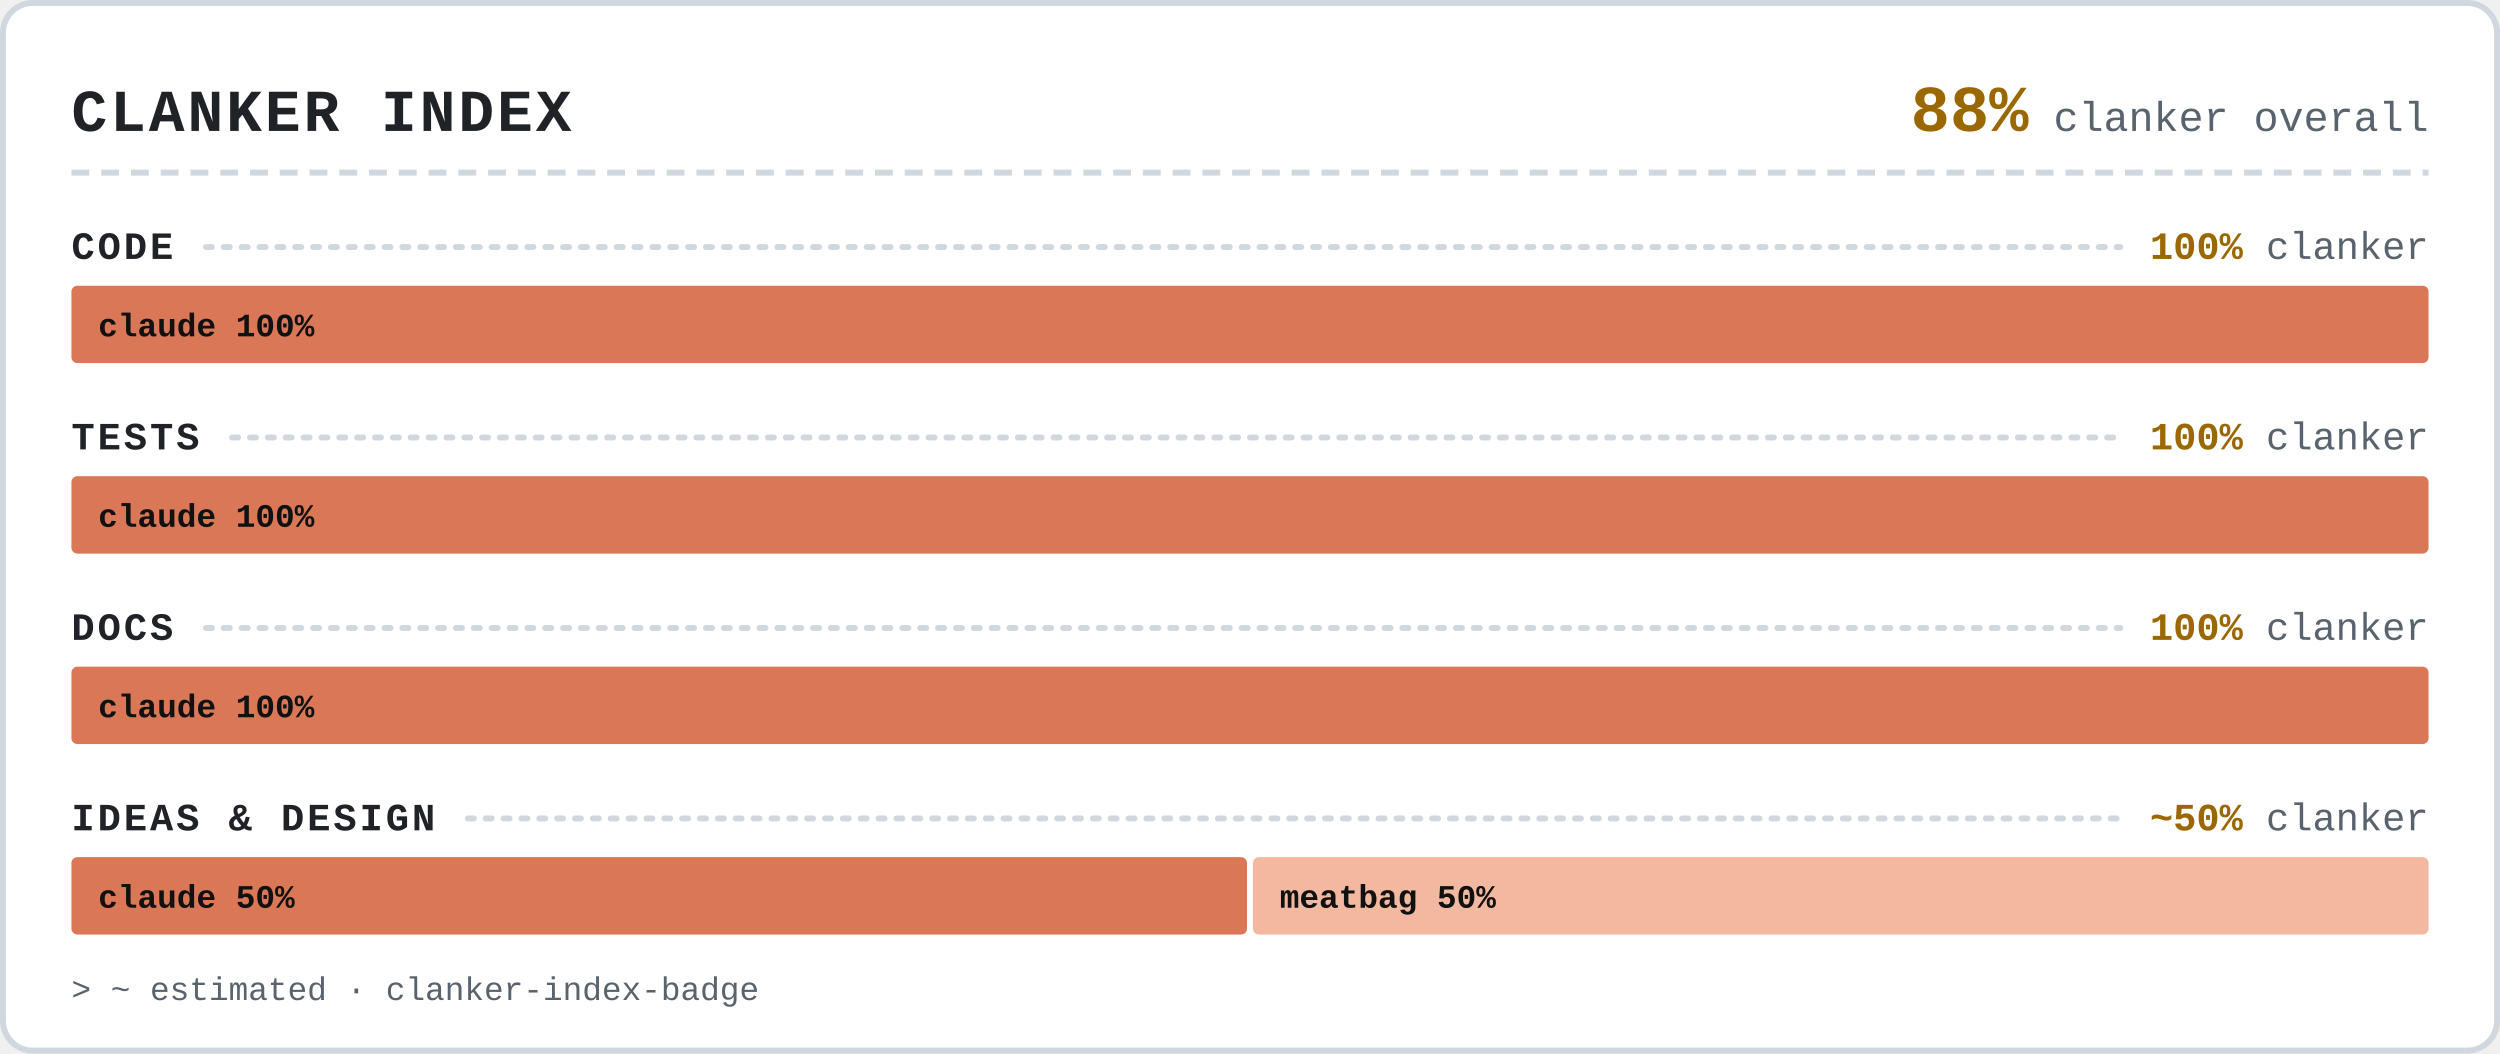
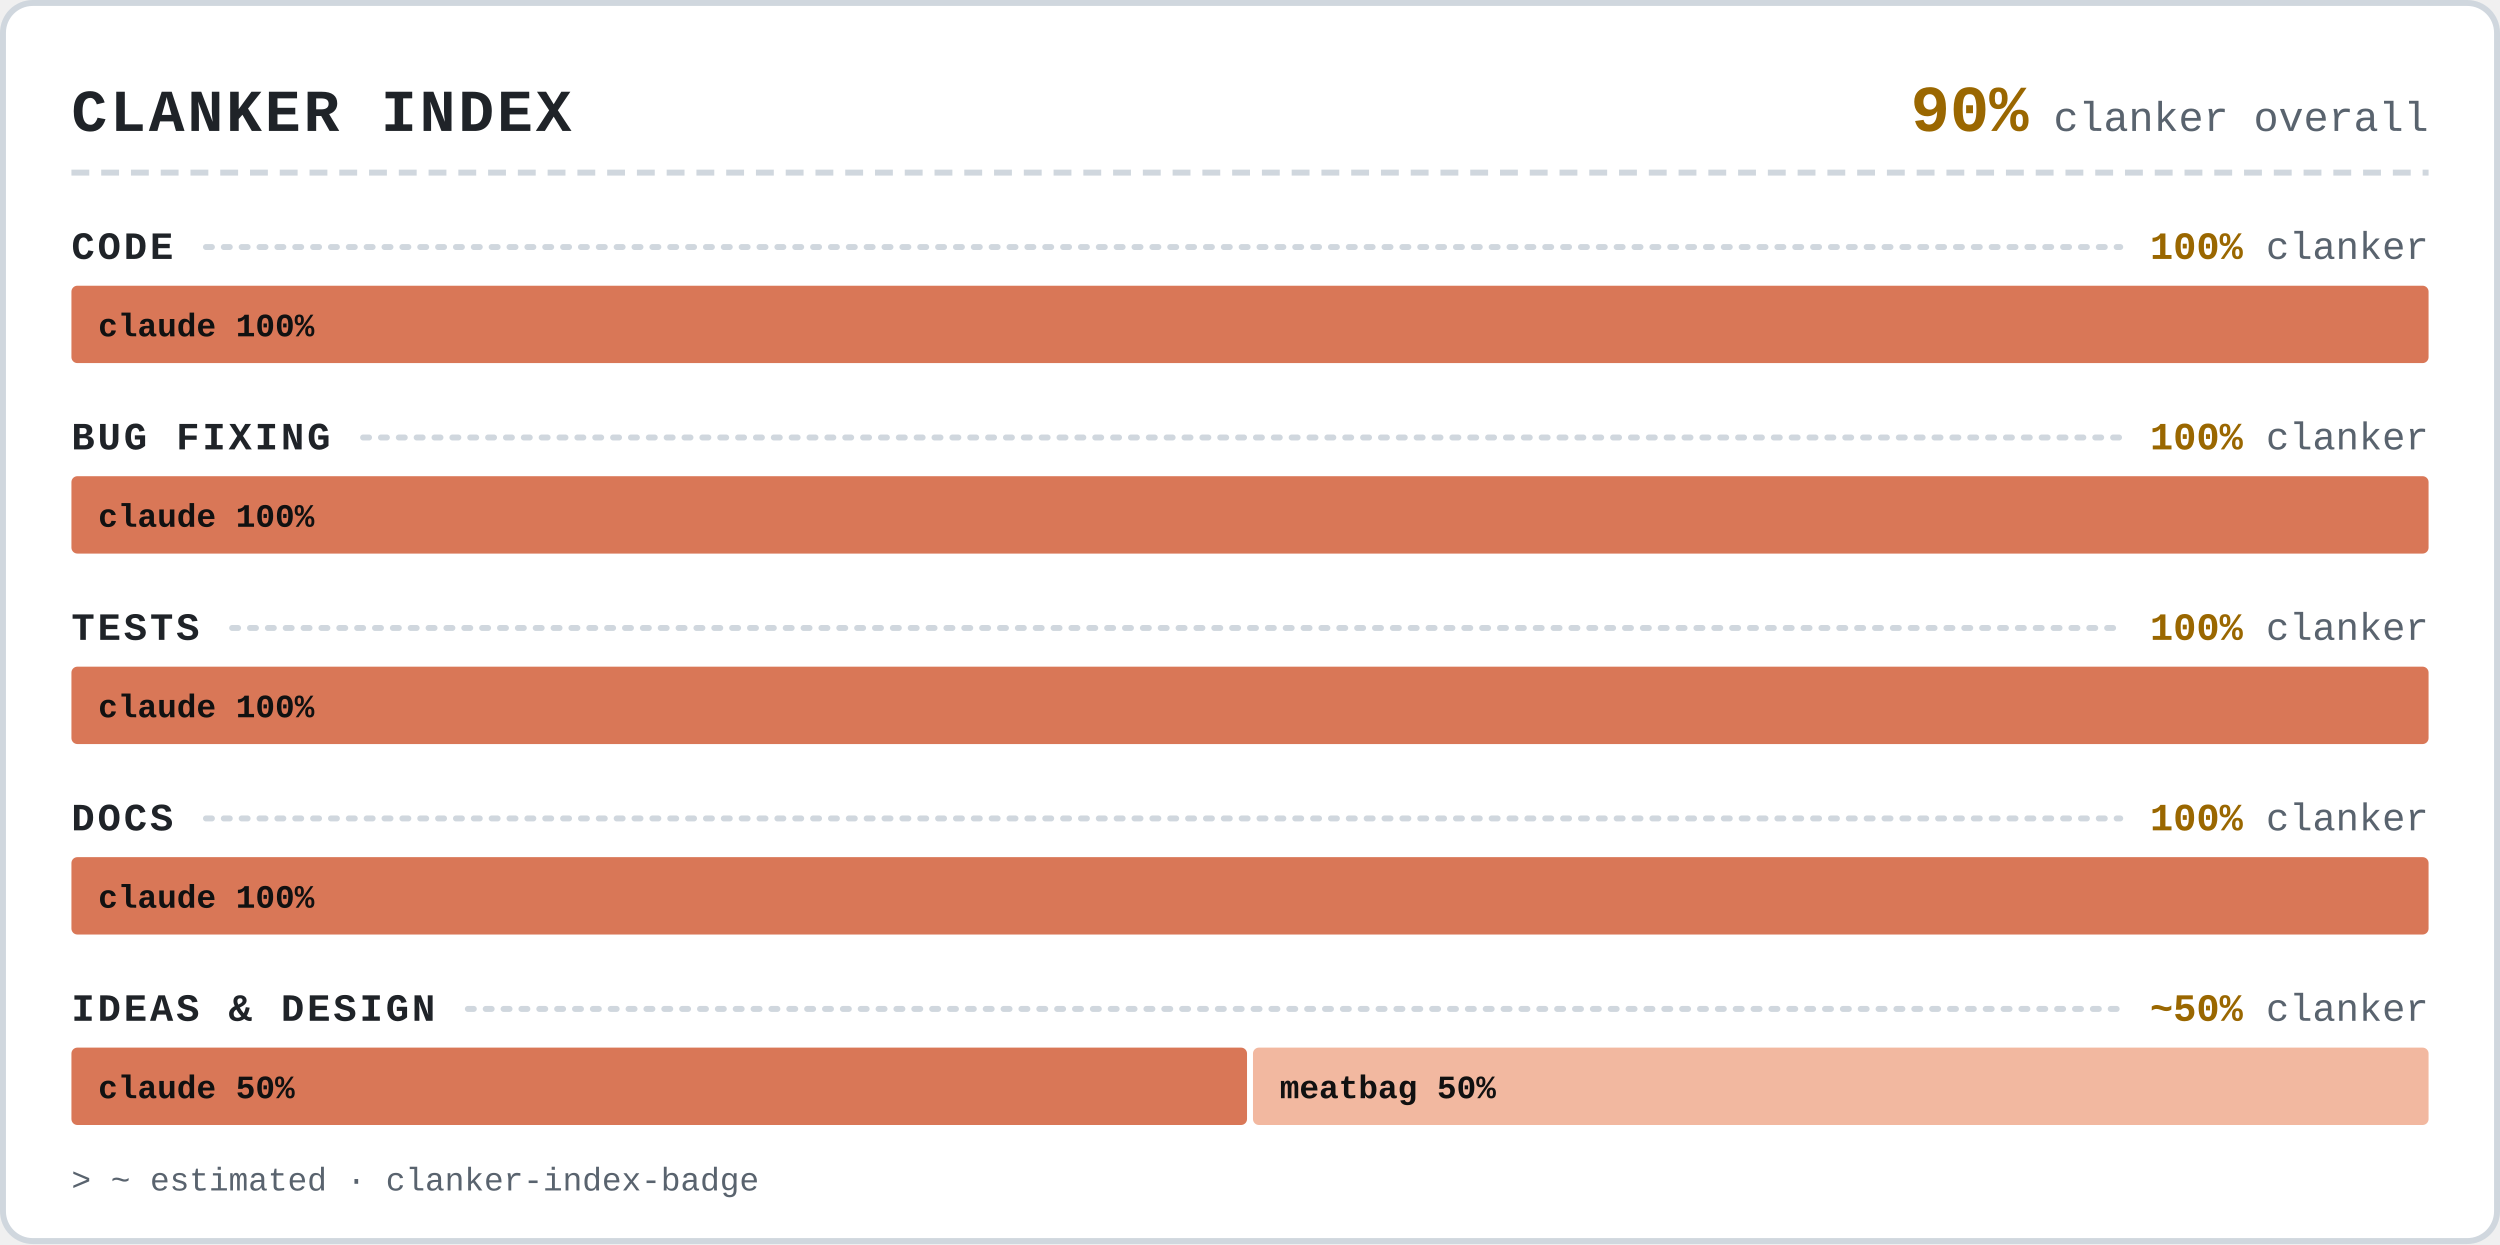
- <svg xmlns="http://www.w3.org/2000/svg" width="840" height="354" viewBox="0 0 840 354" role="img" aria-labelledby="t">
-   <rect x="1" y="1" width="838" height="352" rx="10" fill="#ffffff" stroke="#d0d7de" stroke-width="2" />
+ <svg xmlns="http://www.w3.org/2000/svg" width="840" height="418" viewBox="0 0 840 418" role="img" aria-labelledby="t">
+   <rect x="1" y="1" width="838" height="416" rx="10" fill="#ffffff" stroke="#d0d7de" stroke-width="2" />
  <g font-family="ui-monospace, SFMono-Regular, 'SF Mono', Menlo, Consolas, 'Liberation Mono', monospace">
    <text x="24" y="44" font-size="20" font-weight="800" letter-spacing="1" fill="#1f2328">CLANKER INDEX</text>
    <text x="816" y="44" text-anchor="end" font-size="14" fill="#59636e">
-       <tspan font-size="22" font-weight="800" fill="#9A6700">88%</tspan> clanker overall</text>
+       <tspan font-size="22" font-weight="800" fill="#9A6700">90%</tspan> clanker overall</text>
    <line x1="24" y1="58" x2="816" y2="58" stroke="#d0d7de" stroke-width="2" stroke-dasharray="6 4" />
    <text x="24" y="87" font-size="13" font-weight="700" letter-spacing="1" fill="#1f2328">CODE</text>
    <line x1="69.2" y1="83" x2="712.4" y2="83" stroke="#d0d7de" stroke-width="2" stroke-dasharray="2 4" stroke-linecap="round" />
    <text x="816" y="87" text-anchor="end" font-size="13" fill="#59636e">
      <tspan font-weight="800" fill="#9A6700">100%</tspan> clanker</text>
    <rect x="24.00" y="96" width="792.00" height="26" rx="2" fill="#D97757" />
    <text x="33.00" y="113" font-size="11" font-weight="700" fill="#111111">claude 100%</text>
-     <text x="24" y="151" font-size="13" font-weight="700" letter-spacing="1" fill="#1f2328">TESTS</text>
-     <line x1="78.0" y1="147" x2="712.4" y2="147" stroke="#d0d7de" stroke-width="2" stroke-dasharray="2 4" stroke-linecap="round" />
+     <text x="24" y="151" font-size="13" font-weight="700" letter-spacing="1" fill="#1f2328">BUG FIXING</text>
+     <line x1="122.0" y1="147" x2="712.4" y2="147" stroke="#d0d7de" stroke-width="2" stroke-dasharray="2 4" stroke-linecap="round" />
    <text x="816" y="151" text-anchor="end" font-size="13" fill="#59636e">
      <tspan font-weight="800" fill="#9A6700">100%</tspan> clanker</text>
    <rect x="24.00" y="160" width="792.00" height="26" rx="2" fill="#D97757" />
    <text x="33.00" y="177" font-size="11" font-weight="700" fill="#111111">claude 100%</text>
-     <text x="24" y="215" font-size="13" font-weight="700" letter-spacing="1" fill="#1f2328">DOCS</text>
-     <line x1="69.2" y1="211" x2="712.4" y2="211" stroke="#d0d7de" stroke-width="2" stroke-dasharray="2 4" stroke-linecap="round" />
+     <text x="24" y="215" font-size="13" font-weight="700" letter-spacing="1" fill="#1f2328">TESTS</text>
+     <line x1="78.0" y1="211" x2="712.4" y2="211" stroke="#d0d7de" stroke-width="2" stroke-dasharray="2 4" stroke-linecap="round" />
    <text x="816" y="215" text-anchor="end" font-size="13" fill="#59636e">
      <tspan font-weight="800" fill="#9A6700">100%</tspan> clanker</text>
    <rect x="24.00" y="224" width="792.00" height="26" rx="2" fill="#D97757" />
    <text x="33.00" y="241" font-size="11" font-weight="700" fill="#111111">claude 100%</text>
-     <text x="24" y="279" font-size="13" font-weight="700" letter-spacing="1" fill="#1f2328">IDEAS &amp; DESIGN</text>
-     <line x1="157.2" y1="275" x2="712.4" y2="275" stroke="#d0d7de" stroke-width="2" stroke-dasharray="2 4" stroke-linecap="round" />
+     <text x="24" y="279" font-size="13" font-weight="700" letter-spacing="1" fill="#1f2328">DOCS</text>
+     <line x1="69.2" y1="275" x2="712.4" y2="275" stroke="#d0d7de" stroke-width="2" stroke-dasharray="2 4" stroke-linecap="round" />
    <text x="816" y="279" text-anchor="end" font-size="13" fill="#59636e">
+       <tspan font-weight="800" fill="#9A6700">100%</tspan> clanker</text>
+     <rect x="24.00" y="288" width="792.00" height="26" rx="2" fill="#D97757" />
+     <text x="33.00" y="305" font-size="11" font-weight="700" fill="#111111">claude 100%</text>
+     <text x="24" y="343" font-size="13" font-weight="700" letter-spacing="1" fill="#1f2328">IDEAS &amp; DESIGN</text>
+     <line x1="157.2" y1="339" x2="712.4" y2="339" stroke="#d0d7de" stroke-width="2" stroke-dasharray="2 4" stroke-linecap="round" />
+     <text x="816" y="343" text-anchor="end" font-size="13" fill="#59636e">
      <tspan font-weight="800" fill="#9A6700">~50%</tspan> clanker</text>
-     <rect x="24.00" y="288" width="395.00" height="26" rx="2" fill="#D97757" />
-     <text x="33.00" y="305" font-size="11" font-weight="700" fill="#111111">claude 50%</text>
-     <rect x="421.00" y="288" width="395.00" height="26" rx="2" fill="#F2B8A0" />
-     <text x="430.00" y="305" font-size="11" font-weight="700" fill="#111111">meatbag 50%</text>
-     <text x="24" y="336" font-size="11" fill="#59636e">&gt; ~ estimated · clanker-index-badge</text>
+     <rect x="24.00" y="352" width="395.00" height="26" rx="2" fill="#D97757" />
+     <text x="33.00" y="369" font-size="11" font-weight="700" fill="#111111">claude 50%</text>
+     <rect x="421.00" y="352" width="395.00" height="26" rx="2" fill="#F2B8A0" />
+     <text x="430.00" y="369" font-size="11" font-weight="700" fill="#111111">meatbag 50%</text>
+     <text x="24" y="400" font-size="11" fill="#59636e">&gt; ~ estimated · clanker-index-badge</text>
  </g>
</svg>
